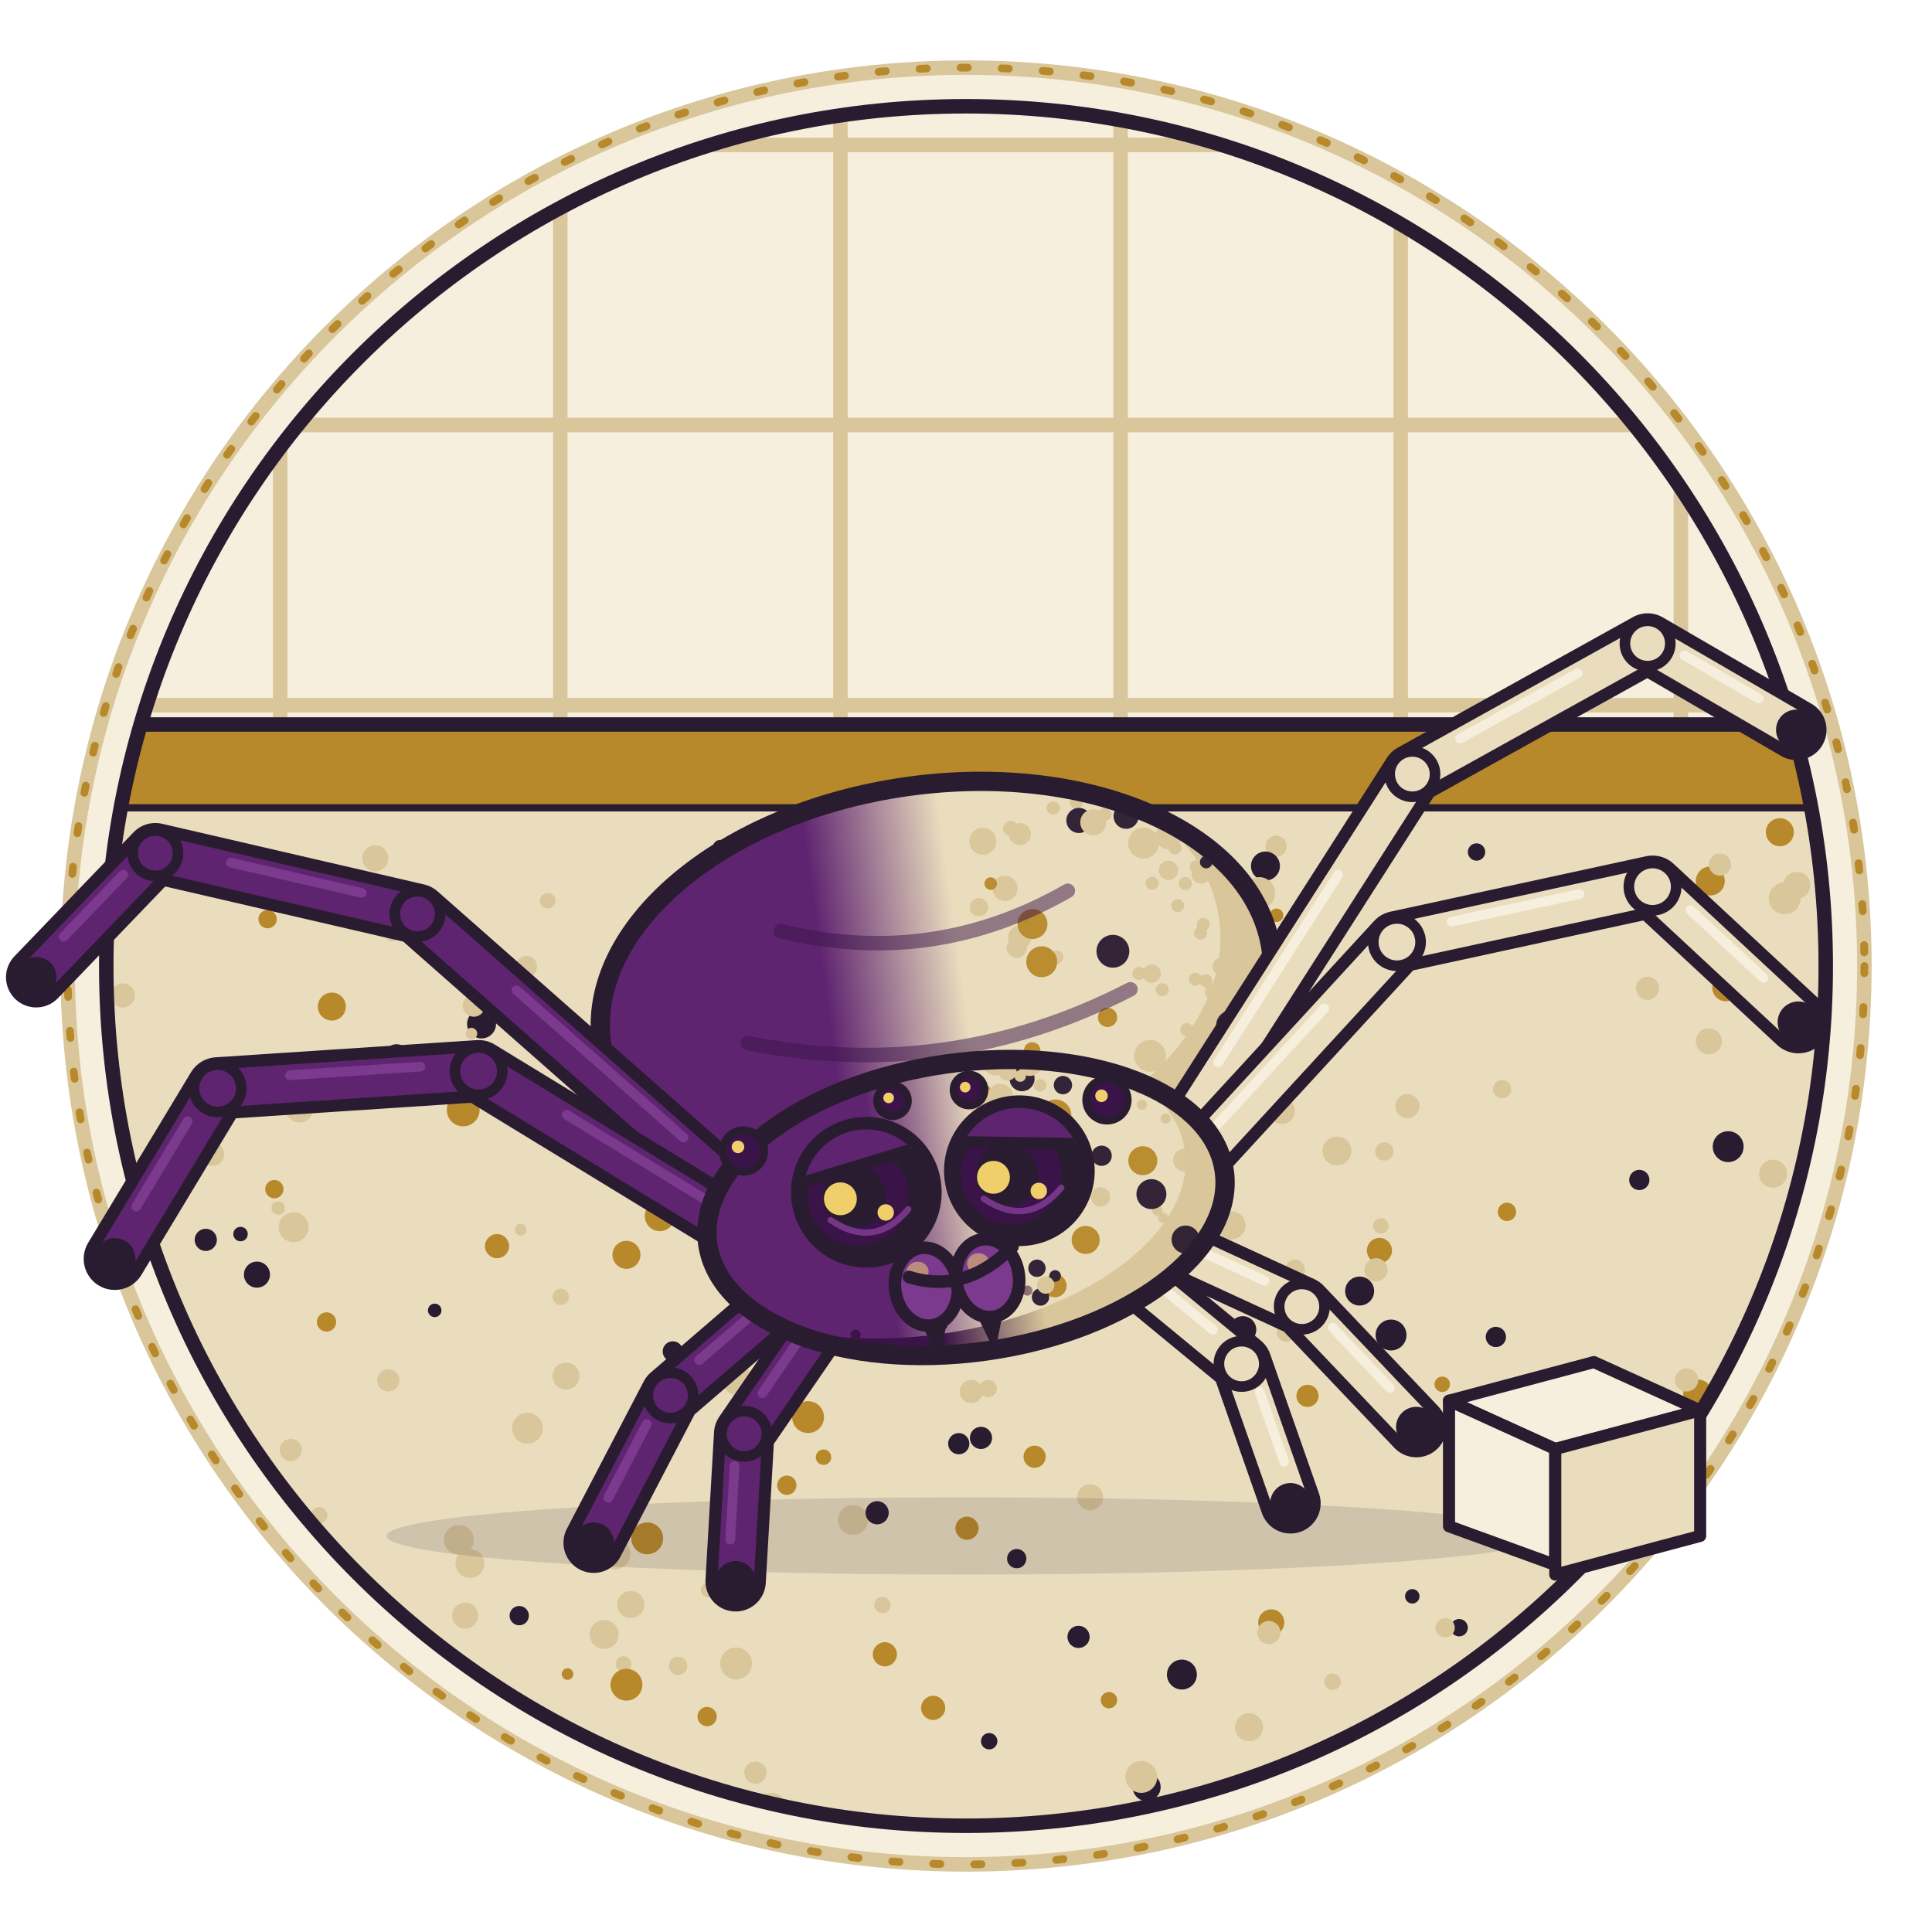
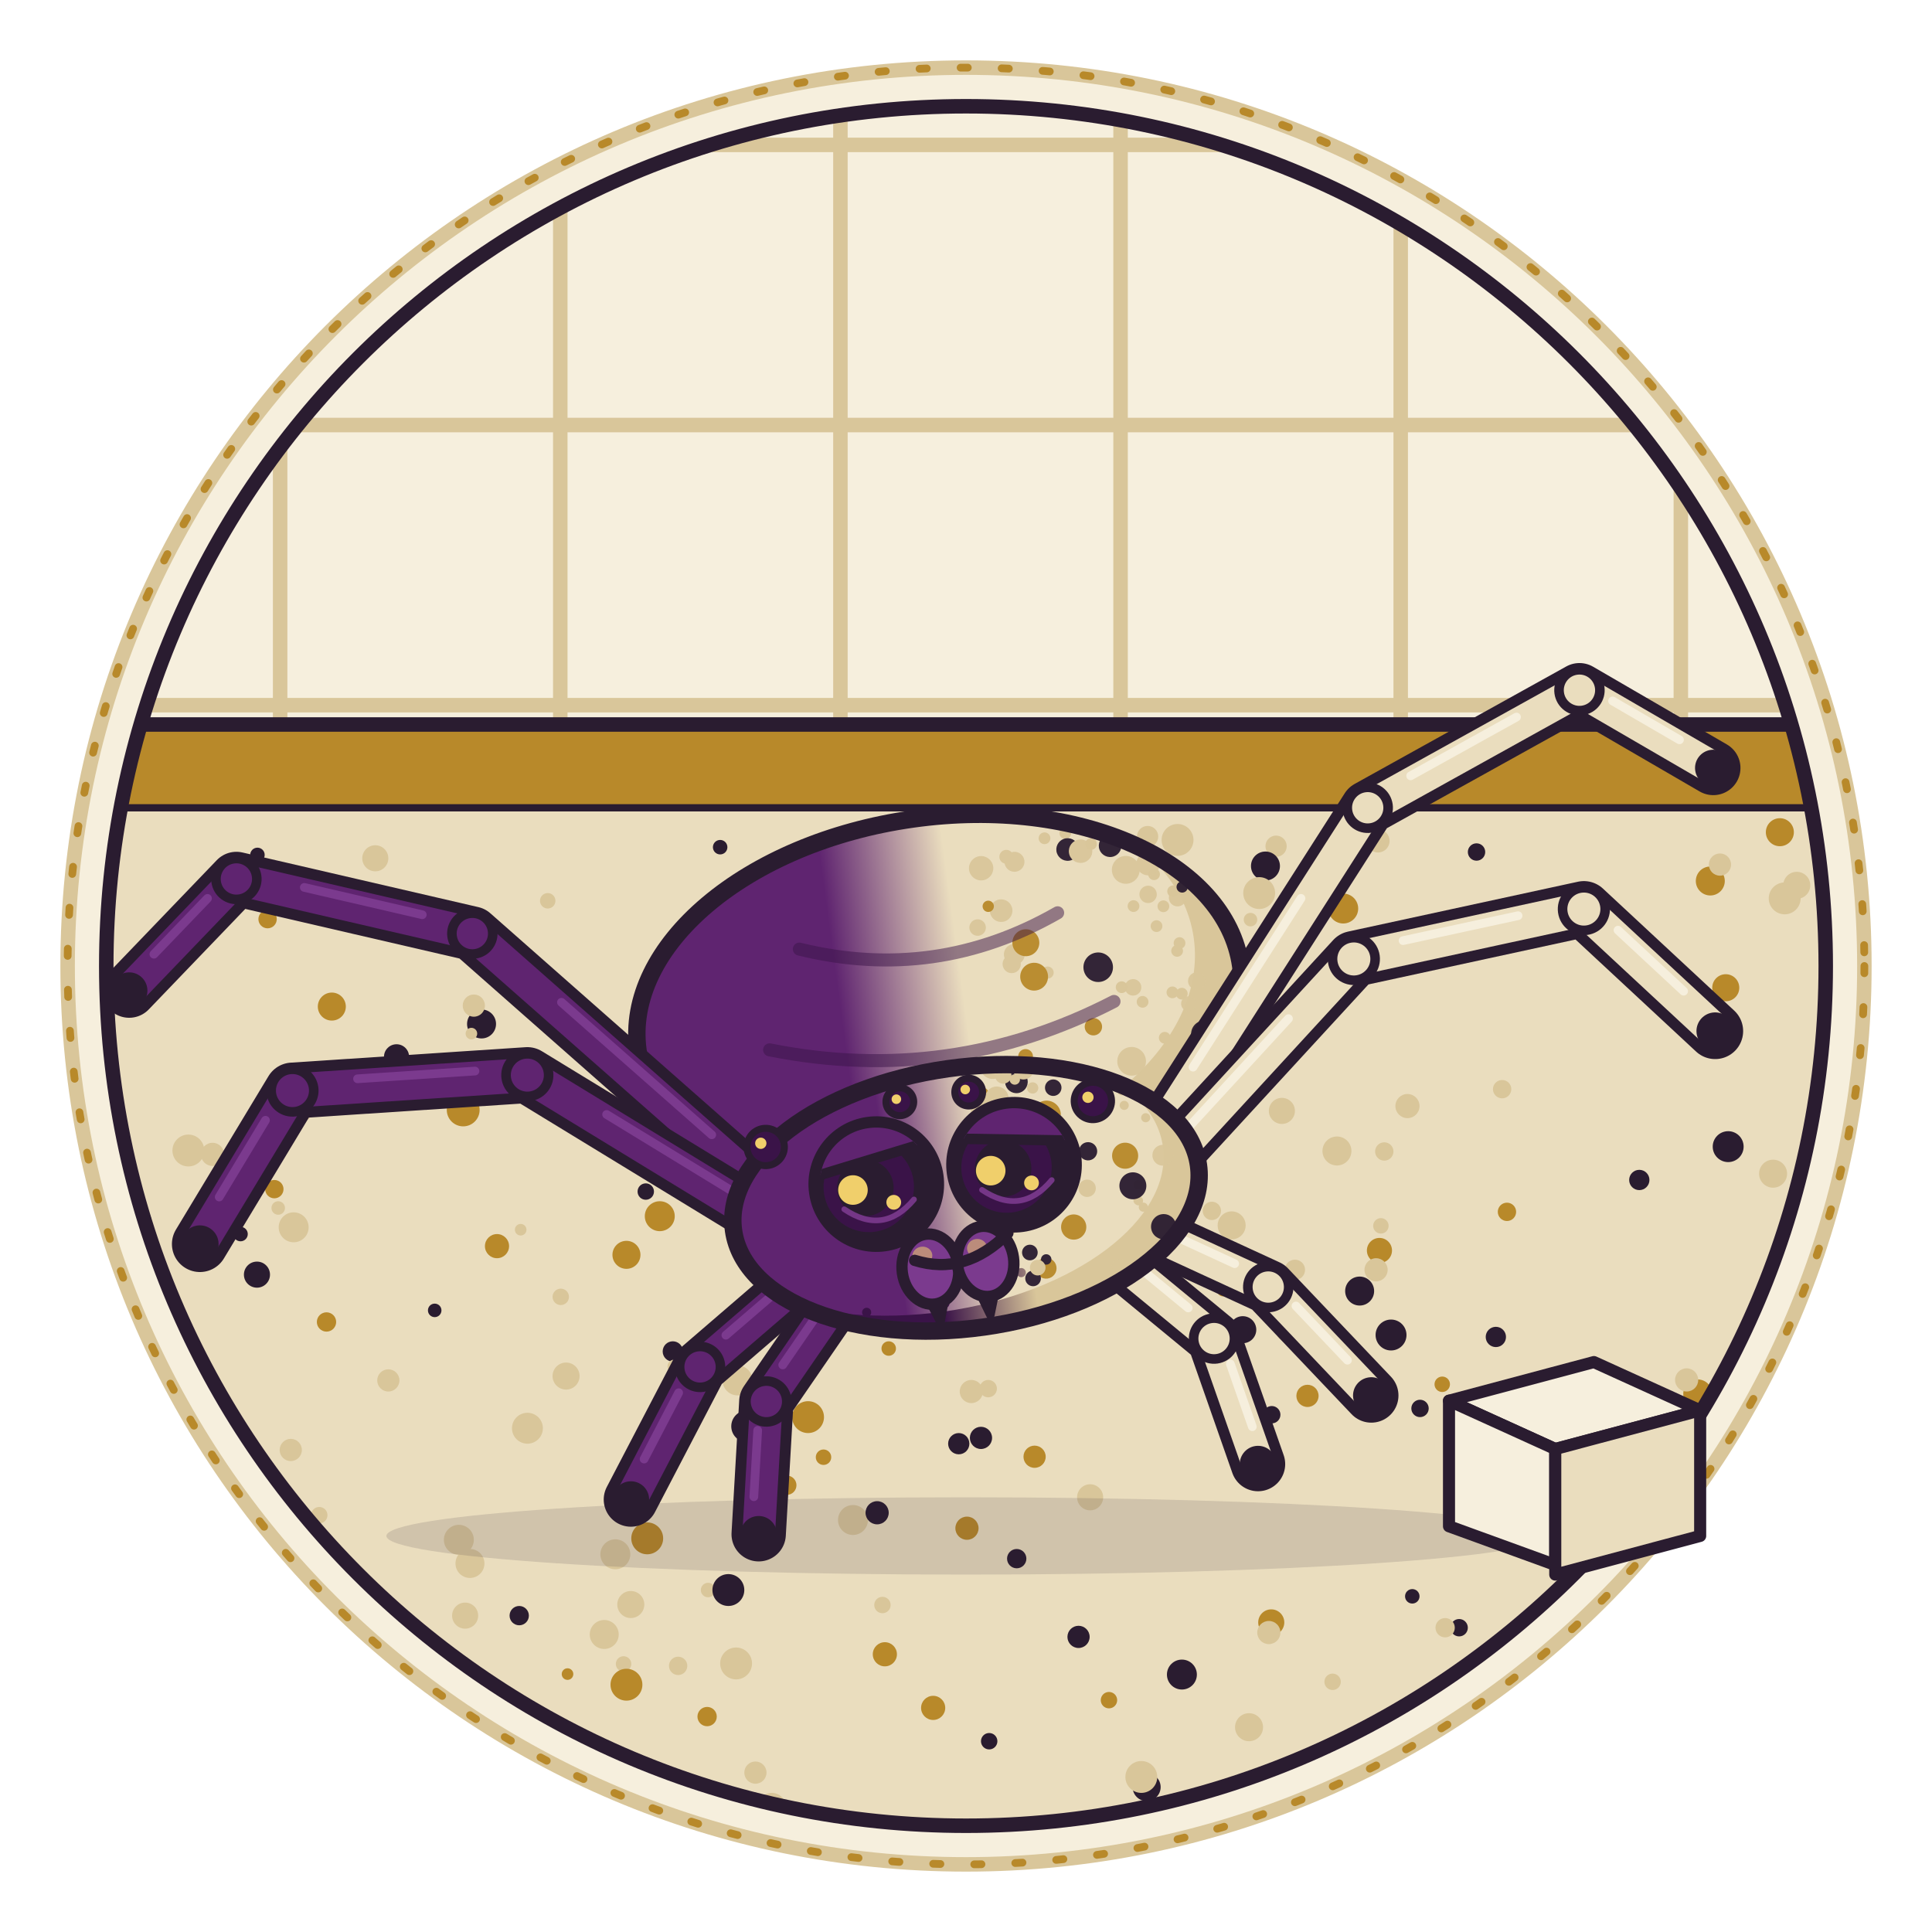
<svg xmlns="http://www.w3.org/2000/svg" viewBox="0 0 400 400" role="img" aria-labelledby="species-crab-title">
  <defs>
    <linearGradient id="sp-crab-blend1" x1="0" y1="0" x2="1" y2="0">
      <stop offset="0.42" stop-color="#5f2470" />
      <stop offset="0.62" stop-color="#eaddbe" />
    </linearGradient>
    <linearGradient id="sp-crab-blendD2" x1="0" y1="0" x2="1" y2="0">
      <stop offset="0.42" stop-color="#3a1348" />
      <stop offset="0.62" stop-color="#d9c69a" />
    </linearGradient>
  </defs>
  <clipPath id="sp-crab-cam0">
    <circle cx="200" cy="200" r="178" fill="#000" />
  </clipPath>
  <circle cx="200" cy="200" r="186" fill="#f6efdd" stroke="#d9c69a" stroke-width="3" />
  <circle cx="200" cy="200" r="178" fill="#eaddbe" stroke="#d9c69a" stroke-width="2.5" />
  <g clip-path="url(#sp-crab-cam0)">
    <path d="M0 0 H400 V150 H0 Z" fill="#f6efdd" />
    <path d="M0 0 L0 150" stroke="#d9c69a" stroke-width="3" stroke-linecap="round" />
    <path d="M58 0 L58 150" stroke="#d9c69a" stroke-width="3" stroke-linecap="round" />
    <path d="M116 0 L116 150" stroke="#d9c69a" stroke-width="3" stroke-linecap="round" />
    <path d="M174 0 L174 150" stroke="#d9c69a" stroke-width="3" stroke-linecap="round" />
    <path d="M232 0 L232 150" stroke="#d9c69a" stroke-width="3" stroke-linecap="round" />
    <path d="M290 0 L290 150" stroke="#d9c69a" stroke-width="3" stroke-linecap="round" />
    <path d="M348 0 L348 150" stroke="#d9c69a" stroke-width="3" stroke-linecap="round" />
    <path d="M0 30 L400 30" stroke="#d9c69a" stroke-width="3" stroke-linecap="round" />
    <path d="M0 88 L400 88" stroke="#d9c69a" stroke-width="3" stroke-linecap="round" />
    <path d="M0 146 L400 146" stroke="#d9c69a" stroke-width="3" stroke-linecap="round" />
    <path d="M0 150 H400 V168 H0 Z" fill="#b8892a" stroke="#2a1c30" stroke-width="3" stroke-linecap="round" stroke-linejoin="round" />
    <path d="M0 168 H400 V400 H0 Z" fill="#eaddbe" />
    <circle cx="275.9" cy="348.2" r="1.7" fill="#d9c69a" />
    <circle cx="249.3" cy="191.4" r="2.5" fill="#b8892a" />
    <circle cx="288" cy="276.4" r="3.2" fill="#2a1c30" />
    <circle cx="91.8" cy="349.8" r="2.8" fill="#d9c69a" />
    <circle cx="264.2" cy="175.2" r="2.2" fill="#d9c69a" />
    <circle cx="120.2" cy="376.4" r="1.8" fill="#b8892a" />
    <circle cx="302.1" cy="337" r="1.8" fill="#2a1c30" />
    <circle cx="7.6" cy="352.9" r="1.7" fill="#d9c69a" />
    <circle cx="109" cy="200.1" r="2.2" fill="#d9c69a" />
    <circle cx="396.7" cy="228" r="1.4" fill="#b8892a" />
    <circle cx="339.4" cy="244.3" r="2.1" fill="#2a1c30" />
    <circle cx="394.3" cy="234" r="2" fill="#d9c69a" />
    <circle cx="86.9" cy="370.2" r="2.8" fill="#d9c69a" />
    <circle cx="351.5" cy="288.6" r="3" fill="#b8892a" />
    <circle cx="259.7" cy="203.8" r="2.6" fill="#2a1c30" />
    <circle cx="231" cy="243.9" r="2.9" fill="#d9c69a" />
    <circle cx="243.8" cy="173.9" r="3.3" fill="#d9c69a" />
    <circle cx="136.6" cy="251.8" r="3.1" fill="#b8892a" />
    <circle cx="99.7" cy="212" r="3" fill="#2a1c30" />
    <circle cx="111.6" cy="399.6" r="1.2" fill="#d9c69a" />
    <circle cx="140.4" cy="344.9" r="1.9" fill="#d9c69a" />
    <circle cx="264.3" cy="189.5" r="1.4" fill="#b8892a" />
    <circle cx="294" cy="291.6" r="1.8" fill="#2a1c30" />
    <circle cx="372" cy="183.3" r="2.8" fill="#d9c69a" />
    <circle cx="381.5" cy="237" r="2.4" fill="#d9c69a" />
    <circle cx="342.6" cy="365.1" r="2.5" fill="#b8892a" />
    <circle cx="382.6" cy="332.2" r="2.4" fill="#2a1c30" />
    <circle cx="44" cy="239" r="2.4" fill="#d9c69a" />
    <circle cx="62" cy="229.5" r="2.9" fill="#d9c69a" />
    <circle cx="55.4" cy="190.3" r="1.9" fill="#b8892a" />
    <circle cx="322.2" cy="318.6" r="2.1" fill="#2a1c30" />
    <circle cx="39" cy="238.2" r="3.3" fill="#d9c69a" />
    <circle cx="130.6" cy="332.2" r="2.8" fill="#d9c69a" />
    <circle cx="40.9" cy="350.6" r="3.2" fill="#b8892a" />
    <circle cx="242.3" cy="197.4" r="2" fill="#2a1c30" />
    <circle cx="161.2" cy="183.8" r="2.1" fill="#d9c69a" />
    <circle cx="367.1" cy="243" r="2.9" fill="#d9c69a" />
    <circle cx="20.8" cy="358.1" r="1.4" fill="#b8892a" />
    <circle cx="204.8" cy="360.5" r="1.7" fill="#2a1c30" />
    <circle cx="238.6" cy="195" r="2" fill="#d9c69a" />
    <circle cx="265.4" cy="230" r="2.7" fill="#d9c69a" />
    <circle cx="95.9" cy="229.8" r="3.4" fill="#b8892a" />
    <circle cx="257.3" cy="275.3" r="2.8" fill="#2a1c30" />
    <circle cx="15.5" cy="313" r="2.6" fill="#d9c69a" />
    <circle cx="7.7" cy="205" r="1.9" fill="#d9c69a" />
    <circle cx="134" cy="318.5" r="3.3" fill="#b8892a" />
    <circle cx="237.4" cy="370" r="2.9" fill="#2a1c30" />
    <circle cx="113.4" cy="186.5" r="1.6" fill="#d9c69a" />
    <circle cx="16.6" cy="223.8" r="3.2" fill="#d9c69a" />
    <circle cx="180.8" cy="181.6" r="2.9" fill="#b8892a" />
    <circle cx="234.5" cy="237.2" r="3.2" fill="#2a1c30" />
    <circle cx="309.8" cy="393.2" r="1.6" fill="#d9c69a" />
    <circle cx="109" cy="355.5" r="1.8" fill="#d9c69a" />
    <circle cx="117.5" cy="346.6" r="1.2" fill="#b8892a" />
    <circle cx="263.3" cy="292.9" r="1.8" fill="#2a1c30" />
    <circle cx="97.3" cy="323.7" r="3" fill="#d9c69a" />
    <circle cx="225.7" cy="310" r="2.7" fill="#d9c69a" />
    <circle cx="170.5" cy="301.7" r="1.6" fill="#b8892a" />
    <circle cx="42.6" cy="256.7" r="2.3" fill="#2a1c30" />
    <circle cx="25.2" cy="310.9" r="2.2" fill="#d9c69a" />
    <circle cx="186.1" cy="259.6" r="2.3" fill="#d9c69a" />
    <circle cx="142.9" cy="229.5" r="2.2" fill="#b8892a" />
    <circle cx="210.5" cy="322.7" r="2" fill="#2a1c30" />
    <circle cx="98.1" cy="352.1" r="1.3" fill="#d9c69a" />
    <circle cx="146.6" cy="329.2" r="1.5" fill="#d9c69a" />
    <circle cx="54.6" cy="398.2" r="1.4" fill="#b8892a" />
    <circle cx="206.8" cy="261.3" r="1.5" fill="#2a1c30" />
    <circle cx="83.5" cy="396.2" r="2.1" fill="#d9c69a" />
    <circle cx="12.3" cy="311.8" r="2.7" fill="#d9c69a" />
    <circle cx="307.3" cy="290.2" r="1.7" fill="#b8892a" />
    <circle cx="75.3" cy="369.4" r="3.3" fill="#2a1c30" />
    <circle cx="203.2" cy="196.2" r="2.7" fill="#d9c69a" />
    <circle cx="197.8" cy="242.6" r="1.4" fill="#d9c69a" />
    <circle cx="194.7" cy="396.8" r="2.3" fill="#b8892a" />
    <circle cx="72.7" cy="224.8" r="3.3" fill="#2a1c30" />
    <circle cx="81.3" cy="351.8" r="2.8" fill="#d9c69a" />
    <circle cx="237.6" cy="173.2" r="2.2" fill="#d9c69a" />
    <circle cx="368.5" cy="172.3" r="2.9" fill="#b8892a" />
    <circle cx="198.5" cy="298.9" r="2.2" fill="#2a1c30" />
    <circle cx="127.4" cy="321.8" r="3.1" fill="#d9c69a" />
    <circle cx="107.8" cy="254.6" r="1.2" fill="#d9c69a" />
    <circle cx="112.3" cy="357.8" r="2.3" fill="#b8892a" />
    <circle cx="341.2" cy="395" r="2.3" fill="#2a1c30" />
    <circle cx="258.9" cy="190.4" r="1.4" fill="#d9c69a" />
    <circle cx="201.1" cy="288.1" r="2.4" fill="#d9c69a" />
    <circle cx="253.2" cy="267.2" r="1.2" fill="#b8892a" />
    <circle cx="224.3" cy="396.5" r="1.4" fill="#2a1c30" />
    <circle cx="60.8" cy="254.1" r="3.1" fill="#d9c69a" />
    <circle cx="373.6" cy="372.4" r="2.2" fill="#d9c69a" />
    <circle cx="8.5" cy="345.6" r="1.9" fill="#b8892a" />
    <circle cx="349.2" cy="330.4" r="1.3" fill="#2a1c30" />
    <circle cx="236.3" cy="367.9" r="3.3" fill="#d9c69a" />
    <circle cx="178.8" cy="187.2" r="2.7" fill="#d9c69a" />
    <circle cx="229.6" cy="352" r="1.7" fill="#b8892a" />
    <circle cx="238.8" cy="256.7" r="2.5" fill="#2a1c30" />
    <circle cx="221.1" cy="258.8" r="1.5" fill="#d9c69a" />
    <circle cx="156.5" cy="260.8" r="1.6" fill="#d9c69a" />
    <circle cx="129.7" cy="259.8" r="2.9" fill="#b8892a" />
    <circle cx="185.5" cy="222.6" r="1.7" fill="#2a1c30" />
    <circle cx="276.8" cy="238.3" r="3" fill="#d9c69a" />
    <circle cx="182.5" cy="199.2" r="2.5" fill="#d9c69a" />
    <circle cx="357.3" cy="204.5" r="2.8" fill="#b8892a" />
    <circle cx="223.3" cy="338.9" r="2.3" fill="#2a1c30" />
    <circle cx="156.4" cy="367" r="2.3" fill="#d9c69a" />
    <circle cx="81.1" cy="193.7" r="1.2" fill="#d9c69a" />
    <circle cx="115.8" cy="358.5" r="2.1" fill="#b8892a" />
    <circle cx="262" cy="179.3" r="3" fill="#2a1c30" />
    <circle cx="53.9" cy="306.9" r="2.4" fill="#d9c69a" />
    <circle cx="160.7" cy="226.4" r="1.9" fill="#d9c69a" />
    <circle cx="285.6" cy="258.9" r="2.6" fill="#b8892a" />
    <circle cx="133.7" cy="246.7" r="1.7" fill="#2a1c30" />
    <circle cx="159.8" cy="374.1" r="2.9" fill="#d9c69a" />
    <circle cx="176.6" cy="314.7" r="3.1" fill="#d9c69a" />
    <circle cx="102.9" cy="258" r="2.5" fill="#b8892a" />
    <circle cx="6.8" cy="302.2" r="1.2" fill="#2a1c30" />
    <circle cx="19.5" cy="365.8" r="3.3" fill="#d9c69a" />
    <circle cx="152.7" cy="285.8" r="3.1" fill="#d9c69a" />
    <circle cx="94.1" cy="221" r="2.6" fill="#b8892a" />
    <circle cx="107.5" cy="334.5" r="2" fill="#2a1c30" />
    <circle cx="23.6" cy="392.5" r="2.6" fill="#d9c69a" />
    <circle cx="315.2" cy="350" r="2.3" fill="#d9c69a" />
    <circle cx="204.4" cy="255.5" r="1.9" fill="#b8892a" />
    <circle cx="309.1" cy="380" r="3.3" fill="#2a1c30" />
    <circle cx="63.8" cy="347.4" r="1.3" fill="#d9c69a" />
    <circle cx="43.4" cy="361.5" r="3.3" fill="#d9c69a" />
    <circle cx="270.7" cy="289" r="2.3" fill="#b8892a" />
    <circle cx="154.7" cy="295.3" r="3.3" fill="#2a1c30" />
    <circle cx="25.4" cy="206.1" r="2.5" fill="#d9c69a" />
    <circle cx="353.8" cy="215.6" r="2.7" fill="#d9c69a" />
    <circle cx="354.1" cy="182.4" r="3" fill="#b8892a" />
    <circle cx="308.9" cy="363.9" r="2.2" fill="#2a1c30" />
    <circle cx="109.5" cy="205.6" r="2.2" fill="#d9c69a" />
    <circle cx="117.2" cy="284.9" r="2.8" fill="#d9c69a" />
    <circle cx="83.7" cy="360.7" r="1.6" fill="#b8892a" />
    <circle cx="338.2" cy="361" r="2.2" fill="#2a1c30" />
    <circle cx="97.6" cy="214" r="1.2" fill="#d9c69a" />
    <circle cx="327.8" cy="378.8" r="1.3" fill="#d9c69a" />
    <circle cx="378.1" cy="252" r="2.1" fill="#b8892a" />
    <circle cx="139.3" cy="279.8" r="2.1" fill="#2a1c30" />
    <circle cx="13.4" cy="175.1" r="1.3" fill="#d9c69a" />
    <circle cx="116.1" cy="268.5" r="1.7" fill="#d9c69a" />
    <circle cx="167.3" cy="293.4" r="3.3" fill="#b8892a" />
    <circle cx="151.5" cy="375.3" r="3.1" fill="#2a1c30" />
    <circle cx="349.2" cy="285.7" r="2.4" fill="#d9c69a" />
    <circle cx="239.3" cy="396.5" r="1.7" fill="#d9c69a" />
    <circle cx="393.6" cy="208.9" r="1.8" fill="#b8892a" />
    <circle cx="82.1" cy="218.8" r="2.6" fill="#2a1c30" />
    <circle cx="15.4" cy="302.9" r="2.3" fill="#d9c69a" />
    <circle cx="291.4" cy="229" r="2.5" fill="#d9c69a" />
    <circle cx="167.3" cy="258.3" r="2.8" fill="#b8892a" />
    <circle cx="284.1" cy="290" r="2.9" fill="#2a1c30" />
    <circle cx="285.3" cy="174.1" r="2.4" fill="#d9c69a" />
    <circle cx="109.2" cy="295.7" r="3.2" fill="#d9c69a" />
    <circle cx="383.5" cy="228.3" r="2.7" fill="#b8892a" />
    <circle cx="309.7" cy="276.8" r="2.1" fill="#2a1c30" />
    <circle cx="284.9" cy="262.9" r="2.4" fill="#d9c69a" />
    <circle cx="266.3" cy="275.8" r="2" fill="#d9c69a" />
    <circle cx="162.9" cy="307.5" r="2" fill="#b8892a" />
    <circle cx="307.2" cy="301.1" r="1.4" fill="#2a1c30" />
    <circle cx="341.1" cy="204.6" r="2.4" fill="#d9c69a" />
    <circle cx="317.1" cy="395.7" r="1.9" fill="#d9c69a" />
    <circle cx="18.3" cy="285.4" r="2.3" fill="#b8892a" />
    <circle cx="236.7" cy="230.3" r="1.9" fill="#2a1c30" />
    <circle cx="315" cy="358.4" r="2.2" fill="#d9c69a" />
    <circle cx="258.6" cy="357.6" r="2.9" fill="#d9c69a" />
    <circle cx="183.2" cy="342.5" r="2.5" fill="#b8892a" />
    <circle cx="396.6" cy="331.6" r="3.3" fill="#2a1c30" />
    <circle cx="385.4" cy="264.3" r="3.2" fill="#d9c69a" />
    <circle cx="260.7" cy="184.9" r="3.3" fill="#d9c69a" />
    <circle cx="154.1" cy="273.7" r="3.3" fill="#b8892a" />
    <circle cx="228.8" cy="199.9" r="1.4" fill="#2a1c30" />
    <circle cx="25.9" cy="376.7" r="2.8" fill="#d9c69a" />
    <circle cx="75.2" cy="188.6" r="2.1" fill="#d9c69a" />
    <circle cx="200.2" cy="316.4" r="2.4" fill="#b8892a" />
    <circle cx="29" cy="252.6" r="2.3" fill="#2a1c30" />
    <circle cx="75.3" cy="336.8" r="2.7" fill="#d9c69a" />
    <circle cx="190.2" cy="272.9" r="1.3" fill="#d9c69a" />
    <circle cx="146.4" cy="355.4" r="2" fill="#b8892a" />
    <circle cx="49.8" cy="255.5" r="1.5" fill="#2a1c30" />
    <circle cx="287.8" cy="193.2" r="2.1" fill="#d9c69a" />
    <circle cx="80.4" cy="285.8" r="2.3" fill="#d9c69a" />
    <circle cx="312" cy="250.9" r="1.9" fill="#b8892a" />
    <circle cx="281.5" cy="267.3" r="3" fill="#2a1c30" />
    <circle cx="207.9" cy="188.2" r="3.1" fill="#d9c69a" />
    <circle cx="60.2" cy="300.2" r="2.3" fill="#d9c69a" />
    <circle cx="59.6" cy="355.4" r="1.9" fill="#b8892a" />
    <circle cx="90" cy="271.3" r="1.4" fill="#2a1c30" />
    <circle cx="369.5" cy="186" r="3.3" fill="#d9c69a" />
    <circle cx="152.4" cy="344.4" r="3.3" fill="#d9c69a" />
    <circle cx="184" cy="279.2" r="1.5" fill="#b8892a" />
    <circle cx="181.6" cy="313.2" r="2.4" fill="#2a1c30" />
    <circle cx="77.7" cy="177.7" r="2.7" fill="#d9c69a" />
    <circle cx="61.9" cy="396" r="2" fill="#d9c69a" />
    <circle cx="10.6" cy="305.1" r="1.9" fill="#b8892a" />
    <circle cx="397.6" cy="230.3" r="1.3" fill="#2a1c30" />
    <circle cx="356.1" cy="179" r="2.3" fill="#d9c69a" />
    <circle cx="280.2" cy="375.8" r="3.1" fill="#d9c69a" />
    <circle cx="68.7" cy="208.4" r="2.9" fill="#b8892a" />
    <circle cx="150.8" cy="329.2" r="3.3" fill="#2a1c30" />
    <circle cx="268.1" cy="262.9" r="2.1" fill="#d9c69a" />
    <circle cx="204.6" cy="287.5" r="1.8" fill="#d9c69a" />
    <circle cx="56.8" cy="246.2" r="1.9" fill="#b8892a" />
    <circle cx="30.3" cy="309.9" r="2.7" fill="#2a1c30" />
    <circle cx="255" cy="253.7" r="2.9" fill="#d9c69a" />
    <circle cx="129.1" cy="344.5" r="1.6" fill="#d9c69a" />
    <circle cx="129.7" cy="348.8" r="3.3" fill="#b8892a" />
    <circle cx="338.9" cy="335.5" r="1.5" fill="#2a1c30" />
    <circle cx="96.3" cy="334.5" r="2.7" fill="#d9c69a" />
    <circle cx="0.9" cy="378.4" r="2.3" fill="#d9c69a" />
    <circle cx="193.2" cy="353.6" r="2.5" fill="#b8892a" />
    <circle cx="53.3" cy="177" r="1.5" fill="#2a1c30" />
    <circle cx="220.2" cy="176.4" r="2.9" fill="#d9c69a" />
    <circle cx="0.2" cy="306.9" r="1.3" fill="#d9c69a" />
    <circle cx="298.6" cy="286.6" r="1.6" fill="#b8892a" />
    <circle cx="384.2" cy="285.4" r="1.8" fill="#2a1c30" />
    <circle cx="57.6" cy="250.1" r="1.4" fill="#d9c69a" />
    <circle cx="55.5" cy="185.1" r="2.5" fill="#d9c69a" />
    <circle cx="374.1" cy="390" r="1.8" fill="#b8892a" />
    <circle cx="53.2" cy="263.9" r="2.7" fill="#2a1c30" />
    <circle cx="379.1" cy="180.8" r="2.6" fill="#d9c69a" />
    <circle cx="299.2" cy="337" r="2" fill="#d9c69a" />
    <circle cx="33.3" cy="398.6" r="2.3" fill="#b8892a" />
    <circle cx="36.8" cy="335.4" r="2.2" fill="#2a1c30" />
    <circle cx="98.1" cy="208.2" r="2.3" fill="#d9c69a" />
    <circle cx="286.6" cy="238.4" r="1.9" fill="#d9c69a" />
    <circle cx="176.9" cy="247.2" r="3" fill="#b8892a" />
    <circle cx="149.1" cy="175.4" r="1.5" fill="#2a1c30" />
    <circle cx="322.6" cy="378.9" r="3.2" fill="#d9c69a" />
    <circle cx="126.7" cy="382.6" r="3.3" fill="#d9c69a" />
    <circle cx="67.6" cy="273.7" r="2" fill="#b8892a" />
    <circle cx="305.7" cy="176.4" r="1.8" fill="#2a1c30" />
    <circle cx="285.9" cy="253.8" r="1.6" fill="#d9c69a" />
    <circle cx="13" cy="343.2" r="1.7" fill="#d9c69a" />
    <circle cx="157.1" cy="395.7" r="3.2" fill="#b8892a" />
    <circle cx="66.3" cy="334.7" r="2.9" fill="#2a1c30" />
    <circle cx="95" cy="318.8" r="3.1" fill="#d9c69a" />
    <circle cx="182.7" cy="332.3" r="1.7" fill="#d9c69a" />
    <circle cx="263.2" cy="335.9" r="2.7" fill="#b8892a" />
    <circle cx="292.4" cy="330.5" r="1.5" fill="#2a1c30" />
    <circle cx="141.9" cy="232.2" r="3.4" fill="#d9c69a" />
    <circle cx="22.3" cy="387.3" r="3.2" fill="#d9c69a" />
    <circle cx="219.3" cy="261.3" r="3.2" fill="#b8892a" />
    <circle cx="357.8" cy="237.4" r="3.2" fill="#2a1c30" />
    <circle cx="139.6" cy="282.9" r="1.4" fill="#d9c69a" />
    <circle cx="245.5" cy="206.3" r="3.3" fill="#d9c69a" />
    <circle cx="55" cy="391.2" r="1.7" fill="#b8892a" />
    <circle cx="203.1" cy="297.7" r="2.3" fill="#2a1c30" />
    <circle cx="262.7" cy="338" r="2.4" fill="#d9c69a" />
    <circle cx="250.9" cy="250.7" r="1.9" fill="#d9c69a" />
    <circle cx="278.1" cy="188.1" r="3.1" fill="#b8892a" />
    <circle cx="244.7" cy="346.7" r="3.1" fill="#2a1c30" />
    <circle cx="311" cy="225.5" r="1.9" fill="#d9c69a" />
    <circle cx="125.1" cy="338.4" r="3" fill="#d9c69a" />
    <circle cx="2.9" cy="192.3" r="2.3" fill="#b8892a" />
    <circle cx="109" cy="203.5" r="1.4" fill="#2a1c30" />
    <circle cx="197" cy="194.4" r="1.8" fill="#d9c69a" />
    <circle cx="66.1" cy="313.7" r="1.7" fill="#d9c69a" />
    <circle cx="214.2" cy="301.6" r="2.3" fill="#b8892a" />
    <circle cx="17.6" cy="303.5" r="3" fill="#2a1c30" />
    <circle cx="34.3" cy="316.6" r="1.8" fill="#d9c69a" />
  </g>
  <circle cx="200" cy="200" r="178" fill="none" stroke="#2a1c30" stroke-width="3" />
  <circle cx="200" cy="200" r="186" fill="none" stroke="#b8892a" stroke-width="1.6" stroke-dasharray="1.5 7" stroke-linecap="round" />
  <ellipse cx="200" cy="318" rx="120" ry="8" fill="#2a1c30" opacity="0.14" />
-   <g transform="translate(200 250) rotate(-8) scale(1 1)">
+   <g transform="translate(200 248) rotate(-8) scale(0.9 0.9)">
    <g transform="rotate(0 0 -44)">
      <clipPath id="sp-crab-c3">
        <ellipse cx="0" cy="-44" rx="70" ry="44" fill="#000" />
      </clipPath>
      <ellipse cx="0" cy="-44" rx="70" ry="44" fill="url(#sp-crab-blendD2)" />
      <g clip-path="url(#sp-crab-c3)">
        <ellipse cx="-11.2" cy="-51.9" rx="71.4" ry="44.9" fill="url(#sp-crab-blend1)" />
        <path d="M33.4 -18.9h0M50.4 -30.1h0M34.3 -79.9h0M7 -11.3h0M-36.3 -12.8h0M42.2 -43h0M56 -49.5h0M56.8 -51.2h0M52.1 -55.8h0M27.3 -17.4h0M-38.2 -13.3h0M-39.4 -12.4h0M-25.9 -15.8h0M23.9 -21.4h0M57 -63.2h0M29.2 -19.3h0M53.2 -67.7h0M54.3 -60.1h0M55.7 -39.6h0M-37.5 -13.2h0M47.5 -61.1h0M39.8 -76.6h0M5.7 -14.6h0M53.6 -40.2h0M46.5 -39h0M29.4 -79.4h0M17.6 -17.6h0M-8.2 -8.3h0" stroke="url(#sp-crab-blendD2)" stroke-width="2.7" stroke-linecap="round" />
        <g opacity="0.95">
          <circle cx="17.9" cy="-51.8" r="2.1" fill="#d9c69a" />
          <circle cx="25.7" cy="1.5" r="2.4" fill="#b8892a" />
          <circle cx="37.5" cy="-48.3" r="3.4" fill="#2a1c30" />
          <circle cx="25.8" cy="-48.7" r="1.4" fill="#d9c69a" />
          <circle cx="64.1" cy="-69" r="1.7" fill="#d9c69a" />
          <circle cx="18.1" cy="-30.3" r="1.7" fill="#b8892a" />
          <circle cx="53.2" cy="1.6" r="3.4" fill="#2a1c30" />
          <circle cx="11.3" cy="-61.2" r="1.9" fill="#d9c69a" />
          <circle cx="17.2" cy="-64.3" r="2.6" fill="#d9c69a" />
          <circle cx="14.4" cy="-65.7" r="1.3" fill="#b8892a" />
          <circle cx="53" cy="-81.8" r="2.4" fill="#2a1c30" />
          <circle cx="18.8" cy="-53.9" r="2.4" fill="#d9c69a" />
          <circle cx="57.8" cy="-61.6" r="2" fill="#d9c69a" />
          <circle cx="62.2" cy="-66.8" r="2.3" fill="#b8892a" />
          <circle cx="34.3" cy="-76.1" r="2.6" fill="#2a1c30" />
          <circle cx="21.8" cy="-75" r="2.3" fill="#d9c69a" />
          <circle cx="52.2" cy="-70.3" r="2.7" fill="#d9c69a" />
          <circle cx="68.8" cy="-32.7" r="2.4" fill="#b8892a" />
          <circle cx="19" cy="-18.3" r="2.5" fill="#2a1c30" />
          <circle cx="44.8" cy="-42.6" r="1.9" fill="#d9c69a" />
          <circle cx="20.1" cy="-76.4" r="1.6" fill="#d9c69a" />
          <circle cx="38.5" cy="-14.5" r="2.9" fill="#b8892a" />
          <circle cx="33.3" cy="-1.4" r="2.9" fill="#2a1c30" />
          <circle cx="14" cy="-74.6" r="2.8" fill="#d9c69a" />
          <circle cx="13.2" cy="-12.4" r="2.7" fill="#d9c69a" />
          <circle cx="22.6" cy="-48.2" r="3.2" fill="#b8892a" />
          <circle cx="47" cy="-83.2" r="1.5" fill="#2a1c30" />
          <circle cx="37.2" cy="-75.3" r="2.7" fill="#d9c69a" />
          <circle cx="56.9" cy="-37.1" r="1.7" fill="#d9c69a" />
          <circle cx="60.2" cy="-26.2" r="2.1" fill="#b8892a" />
          <circle cx="59.6" cy="-29.7" r="3.1" fill="#2a1c30" />
          <circle cx="46.9" cy="-69.6" r="3.2" fill="#d9c69a" />
          <circle cx="51.2" cy="-63.3" r="2" fill="#d9c69a" />
          <circle cx="34.5" cy="-34.9" r="2" fill="#b8892a" />
          <circle cx="44.1" cy="-75.6" r="2.6" fill="#2a1c30" />
          <circle cx="42.1" cy="-25.8" r="3.3" fill="#d9c69a" />
          <circle cx="59.5" cy="-42" r="2" fill="#d9c69a" />
          <circle cx="21.8" cy="-56.2" r="3.1" fill="#b8892a" />
          <circle cx="59.2" cy="-63.9" r="1.3" fill="#2a1c30" />
          <circle cx="13" cy="-19.6" r="3.1" fill="#d9c69a" />
        </g>
        <path d="M-30 -62 Q0 -50 30 -62 M-40 -40 Q0 -26 40 -40" fill="none" stroke="#3a1348" stroke-width="3" stroke-linecap="round" stroke-linejoin="round" opacity="0.5" />
        <ellipse cx="-25.2" cy="-64.2" rx="21" ry="7" fill="none" transform="rotate(-24 -25.2 -64.2)" opacity="0.9" />
      </g>
      <ellipse cx="0" cy="-44" rx="70" ry="44" fill="none" stroke="#2a1c30" stroke-width="4" />
    </g>
    <g>
      <path d="M30 16 L52 40 L58 70" fill="none" stroke="#2a1c30" stroke-width="12.5" stroke-linecap="round" stroke-linejoin="round" />
      <path d="M30 16 L52 40 L58 70" fill="none" stroke="#eaddbe" stroke-width="7.5" stroke-linecap="round" stroke-linejoin="round" />
      <path d="M36.1 20.2 L47.1 32.2M54.9 46.3 L57.9 61.3" stroke="#f6efdd" stroke-width="2" stroke-linecap="round" fill="none" />
      <circle cx="52" cy="40" r="4.7" fill="#eaddbe" stroke="#2a1c30" stroke-width="2.2" />
      <circle cx="58" cy="70" r="4.2" fill="#2a1c30" />
    </g>
    <g>
      <path d="M-30 16 L-52 40 L-58 70" fill="none" stroke="#2a1c30" stroke-width="12.5" stroke-linecap="round" stroke-linejoin="round" />
      <path d="M-30 16 L-52 40 L-58 70" fill="none" stroke="#5f2470" stroke-width="7.5" stroke-linecap="round" stroke-linejoin="round" />
      <path d="M-36.1 20.2 L-47.1 32.2M-54.9 46.3 L-57.9 61.3" stroke="#7b3a8e" stroke-width="2" stroke-linecap="round" fill="none" />
      <circle cx="-52" cy="40" r="4.7" fill="#5f2470" stroke="#2a1c30" stroke-width="2.2" />
      <circle cx="-58" cy="70" r="4.2" fill="#2a1c30" />
    </g>
    <g>
      <path d="M38 12 L66 30 L86 58" fill="none" stroke="#2a1c30" stroke-width="12.5" stroke-linecap="round" stroke-linejoin="round" />
      <path d="M38 12 L66 30 L86 58" fill="none" stroke="#eaddbe" stroke-width="7.5" stroke-linecap="round" stroke-linejoin="round" />
      <path d="M45.1 14.6 L59.1 23.6M71.7 35.2 L81.7 49.2" stroke="#f6efdd" stroke-width="2" stroke-linecap="round" fill="none" />
      <circle cx="66" cy="30" r="4.7" fill="#eaddbe" stroke="#2a1c30" stroke-width="2.2" />
      <circle cx="86" cy="58" r="4.2" fill="#2a1c30" />
    </g>
    <g>
      <path d="M-38 12 L-66 30 L-86 58" fill="none" stroke="#2a1c30" stroke-width="12.5" stroke-linecap="round" stroke-linejoin="round" />
      <path d="M-38 12 L-66 30 L-86 58" fill="none" stroke="#5f2470" stroke-width="7.5" stroke-linecap="round" stroke-linejoin="round" />
      <path d="M-45.1 14.6 L-59.1 23.6M-71.7 35.2 L-81.7 49.2" stroke="#7b3a8e" stroke-width="2" stroke-linecap="round" fill="none" />
      <circle cx="-66" cy="30" r="4.7" fill="#5f2470" stroke="#2a1c30" stroke-width="2.2" />
      <circle cx="-86" cy="58" r="4.2" fill="#2a1c30" />
    </g>
    <g>
      <path d="M44 -6 L104 -76 L156 -96 L184 -74" fill="none" stroke="#2a1c30" stroke-width="12.5" stroke-linecap="round" stroke-linejoin="round" />
      <path d="M44 -6 L104 -76 L156 -96 L184 -74" fill="none" stroke="#eaddbe" stroke-width="7.5" stroke-linecap="round" stroke-linejoin="round" />
      <path d="M55.9 -22.5 L85.9 -57.5M114.8 -81.9 L140.8 -91.9M163.2 -92.5 L177.2 -81.5" stroke="#f6efdd" stroke-width="2" stroke-linecap="round" fill="none" />
      <circle cx="104" cy="-76" r="4.7" fill="#eaddbe" stroke="#2a1c30" stroke-width="2.2" />
      <circle cx="156" cy="-96" r="4.7" fill="#eaddbe" stroke="#2a1c30" stroke-width="2.2" />
      <circle cx="184" cy="-74" r="4.2" fill="#2a1c30" />
    </g>
    <g>
      <path d="M-44 -6 L-104 -76 L-156 -96 L-184 -74" fill="none" stroke="#2a1c30" stroke-width="12.5" stroke-linecap="round" stroke-linejoin="round" />
      <path d="M-44 -6 L-104 -76 L-156 -96 L-184 -74" fill="none" stroke="#5f2470" stroke-width="7.5" stroke-linecap="round" stroke-linejoin="round" />
      <path d="M-55.9 -22.5 L-85.9 -57.5M-114.8 -81.9 L-140.8 -91.9M-163.2 -92.5 L-177.2 -81.5" stroke="#7b3a8e" stroke-width="2" stroke-linecap="round" fill="none" />
      <circle cx="-104" cy="-76" r="4.7" fill="#5f2470" stroke="#2a1c30" stroke-width="2.2" />
      <circle cx="-156" cy="-96" r="4.7" fill="#5f2470" stroke="#2a1c30" stroke-width="2.2" />
      <circle cx="-184" cy="-74" r="4.2" fill="#2a1c30" />
    </g>
    <g>
      <path d="M40 4 L96 -42 L150 -46 L176 -14" fill="none" stroke="#2a1c30" stroke-width="12.875" stroke-linecap="round" stroke-linejoin="round" />
      <path d="M40 4 L96 -42 L150 -46 L176 -14" fill="none" stroke="#eaddbe" stroke-width="7.875" stroke-linecap="round" stroke-linejoin="round" />
      <path d="M51.2 -7.5 L79.2 -30.5M107.8 -44.6 L134.8 -46.6M157.1 -40.1 L170.1 -24.1" stroke="#f6efdd" stroke-width="2" stroke-linecap="round" fill="none" />
      <circle cx="96" cy="-42" r="4.9" fill="#eaddbe" stroke="#2a1c30" stroke-width="2.2" />
      <circle cx="150" cy="-46" r="4.9" fill="#eaddbe" stroke="#2a1c30" stroke-width="2.2" />
      <circle cx="176" cy="-14" r="4.3" fill="#2a1c30" />
    </g>
    <g>
      <path d="M-40 4 L-96 -42 L-150 -46 L-176 -14" fill="none" stroke="#2a1c30" stroke-width="12.875" stroke-linecap="round" stroke-linejoin="round" />
      <path d="M-40 4 L-96 -42 L-150 -46 L-176 -14" fill="none" stroke="#5f2470" stroke-width="7.875" stroke-linecap="round" stroke-linejoin="round" />
      <path d="M-51.2 -7.5 L-79.2 -30.5M-107.8 -44.6 L-134.8 -46.6M-157.1 -40.1 L-170.1 -24.1" stroke="#7b3a8e" stroke-width="2" stroke-linecap="round" fill="none" />
      <circle cx="-96" cy="-42" r="4.9" fill="#5f2470" stroke="#2a1c30" stroke-width="2.2" />
      <circle cx="-150" cy="-46" r="4.9" fill="#5f2470" stroke="#2a1c30" stroke-width="2.2" />
      <circle cx="-176" cy="-14" r="4.3" fill="#2a1c30" />
    </g>
    <g transform="rotate(0 0 0)">
      <clipPath id="sp-crab-c4">
        <ellipse cx="0" cy="0" rx="54" ry="30" fill="#000" />
      </clipPath>
      <ellipse cx="0" cy="0" rx="54" ry="30" fill="url(#sp-crab-blendD2)" />
      <g clip-path="url(#sp-crab-c4)">
        <ellipse cx="-8.6" cy="-5.4" rx="55.1" ry="30.6" fill="url(#sp-crab-blend1)" />
        <path d="M39.2 6.2h0M3.3 20.3h0M-26.3 22.9h0M-8.2 23.4h0M33.2 -22.5h0M43.5 -12.5h0M10.2 18.8h0M39.6 2.5h0M40.1 7.8h0M39.1 6.1h0M38.9 -19.4h0M39 -16h0" stroke="url(#sp-crab-blendD2)" stroke-width="2.1" stroke-linecap="round" />
        <g opacity="0.95">
          <circle cx="18.7" cy="-22.9" r="1.3" fill="#d9c69a" />
          <circle cx="11.3" cy="-9.1" r="1.6" fill="#b8892a" />
          <circle cx="29.3" cy="-6.7" r="2.1" fill="#2a1c30" />
          <circle cx="53.7" cy="-6.9" r="2.4" fill="#d9c69a" />
          <circle cx="7.2" cy="-19.7" r="3.3" fill="#d9c69a" />
          <circle cx="50.3" cy="29.9" r="3.2" fill="#b8892a" />
          <circle cx="35.6" cy="24.3" r="2.1" fill="#2a1c30" />
          <circle cx="43.7" cy="14.4" r="2.4" fill="#d9c69a" />
          <circle cx="15.9" cy="3.4" r="2.7" fill="#d9c69a" />
          <circle cx="7.4" cy="-9.6" r="2.7" fill="#b8892a" />
          <circle cx="15.2" cy="-24.8" r="2.6" fill="#2a1c30" />
          <circle cx="52" cy="-21" r="2.3" fill="#d9c69a" />
          <circle cx="27.9" cy="1.7" r="2" fill="#d9c69a" />
          <circle cx="21" cy="-16.3" r="3.3" fill="#b8892a" />
          <circle cx="50.7" cy="14.9" r="2.2" fill="#2a1c30" />
          <circle cx="49.9" cy="-21" r="3.3" fill="#d9c69a" />
          <circle cx="18.8" cy="-5.7" r="3" fill="#d9c69a" />
          <circle cx="23.6" cy="10.1" r="2.9" fill="#b8892a" />
          <circle cx="23.4" cy="-22.3" r="1.9" fill="#2a1c30" />
          <circle cx="10.3" cy="-29.1" r="2.9" fill="#d9c69a" />
          <circle cx="8.6" cy="7.5" r="2.5" fill="#d9c69a" />
          <circle cx="16" cy="18.6" r="2.4" fill="#b8892a" />
          <circle cx="12.8" cy="14.5" r="1.8" fill="#2a1c30" />
          <circle cx="14.9" cy="-25.4" r="1.2" fill="#d9c69a" />
          <circle cx="22.9" cy="-14.3" r="2" fill="#d9c69a" />
          <circle cx="7.3" cy="-23.3" r="1.2" fill="#b8892a" />
          <circle cx="44.1" cy="12.9" r="2.9" fill="#2a1c30" />
          <circle cx="32.8" cy="20.6" r="1.8" fill="#d9c69a" />
          <circle cx="46.2" cy="-3.4" r="2.4" fill="#d9c69a" />
          <circle cx="7.1" cy="0.9" r="2.1" fill="#b8892a" />
          <circle cx="38.4" cy="2.6" r="3.1" fill="#2a1c30" />
          <circle cx="17.2" cy="-27.5" r="2.4" fill="#d9c69a" />
          <circle cx="12.4" cy="-26.7" r="1.9" fill="#d9c69a" />
          <circle cx="54.4" cy="15.6" r="1.6" fill="#b8892a" />
          <circle cx="16.3" cy="16.6" r="1.2" fill="#2a1c30" />
          <circle cx="53.4" cy="12.9" r="2" fill="#d9c69a" />
          <circle cx="10.2" cy="-21.7" r="2.7" fill="#d9c69a" />
          <circle cx="37.6" cy="-4.5" r="3" fill="#b8892a" />
          <circle cx="12.7" cy="20.5" r="1.8" fill="#2a1c30" />
          <circle cx="14.1" cy="18.2" r="1.8" fill="#d9c69a" />
        </g>
        <ellipse cx="-19.4" cy="-13.8" rx="16.2" ry="4.8" fill="none" transform="rotate(-24 -19.4 -13.8)" opacity="0.9" />
      </g>
      <ellipse cx="0" cy="0" rx="54" ry="30" fill="none" stroke="#2a1c30" stroke-width="4" />
    </g>
    <path d="M-12.1 20.9 l2.3 6.5 l2 -5.9 Z" fill="#f6efdd" stroke="#2a1c30" stroke-width="2" stroke-linecap="round" stroke-linejoin="round" />
    <path d="M4.1 20.9 l-2.3 6.5 l-1.9 -5.9 Z" fill="#f6efdd" stroke="#2a1c30" stroke-width="2" stroke-linecap="round" stroke-linejoin="round" />
    <ellipse cx="-10.4" cy="15.1" rx="6.5" ry="8.1" fill="#7b3a8e" stroke="#2a1c30" stroke-width="2.6" />
    <ellipse cx="2.4" cy="15.1" rx="6.5" ry="8.1" fill="#7b3a8e" stroke="#2a1c30" stroke-width="2.6" />
    <ellipse cx="-11.8" cy="11.8" rx="2.3" ry="2.1" fill="#f0cf6b" opacity="0.55" />
    <ellipse cx="0.9" cy="11.8" rx="2.3" ry="2.1" fill="#f0cf6b" opacity="0.55" />
    <circle cx="-44" cy="-18" r="5.1" fill="#2a1c30" />
    <circle cx="-44" cy="-18" r="3.5" fill="#3a1348" />
    <circle cx="-45" cy="-19" r="1.3" fill="#f0cf6b" />
    <circle cx="32" cy="-18" r="5.1" fill="#2a1c30" />
    <circle cx="32" cy="-18" r="3.5" fill="#3a1348" />
    <circle cx="31" cy="-19" r="1.3" fill="#f0cf6b" />
    <circle cx="-12" cy="-24" r="4" fill="#2a1c30" />
    <circle cx="-12" cy="-24" r="2.4" fill="#3a1348" />
    <circle cx="-12.7" cy="-24.7" r="1.1" fill="#f0cf6b" />
    <circle cx="4" cy="-24" r="4" fill="#2a1c30" />
    <circle cx="4" cy="-24" r="2.4" fill="#3a1348" />
    <circle cx="3.3" cy="-24.7" r="1.1" fill="#f0cf6b" />
    <circle cx="-20" cy="-6" r="15.6" fill="#2a1c30" />
    <clipPath id="sp-crab-e5">
      <circle cx="-20" cy="-6" r="13" fill="#000" />
    </clipPath>
    <g clip-path="url(#sp-crab-e5)">
      <circle cx="-20" cy="-6" r="13" fill="#2a1c30" />
      <circle cx="-21.8" cy="-5.6" r="10.4" fill="#3a1348" />
      <circle cx="-22.6" cy="-5.5" r="6.5" fill="#2a1c30" />
      <path d="M-28.1 -1.3 Q-20 6 -11.9 -1.3" fill="none" stroke="#7b3a8e" stroke-width="1.3" stroke-linecap="round" stroke-linejoin="round" opacity="0.9" />
      <circle cx="-25.5" cy="-5.4" r="3.4" fill="#f0cf6b" />
      <circle cx="-16.6" cy="-1.3" r="1.7" fill="#f0cf6b" />
      <path d="M-5.7 -21.6 L-5.7 -14.1 L-34.3 -9.6 L-34.3 -21.6 Z" fill="#5f2470" />
      <path d="M-5.7 -14.1 L-34.3 -9.6" fill="none" stroke="#2a1c30" stroke-width="2.4" stroke-linecap="round" stroke-linejoin="round" />
    </g>
    <circle cx="12" cy="-6" r="15.6" fill="#2a1c30" />
    <clipPath id="sp-crab-e6">
      <circle cx="12" cy="-6" r="13" fill="#000" />
    </clipPath>
    <g clip-path="url(#sp-crab-e6)">
      <circle cx="12" cy="-6" r="13" fill="#2a1c30" />
      <circle cx="10.2" cy="-5.6" r="10.4" fill="#3a1348" />
      <circle cx="9.4" cy="-5.5" r="6.5" fill="#2a1c30" />
      <path d="M3.9 -1.3 Q12 6 20.1 -1.3" fill="none" stroke="#7b3a8e" stroke-width="1.3" stroke-linecap="round" stroke-linejoin="round" opacity="0.9" />
      <circle cx="6.5" cy="-5.4" r="3.4" fill="#f0cf6b" />
      <circle cx="15.4" cy="-1.3" r="1.7" fill="#f0cf6b" />
      <path d="M-2.3 -21.6 L-2.3 -14.1 L26.3 -9.6 L26.3 -21.6 Z" fill="#5f2470" />
      <path d="M-2.3 -14.1 L26.3 -9.6" fill="none" stroke="#2a1c30" stroke-width="2.4" stroke-linecap="round" stroke-linejoin="round" />
    </g>
    <path d="M-13.7 12.6 Q-2.7 17.8 8.4 9.4" fill="none" stroke="#2a1c30" stroke-width="2.6" stroke-linecap="round" stroke-linejoin="round" />
  </g>
  <path d="M300 290 l30 -8 l22 10 l-30 8 Z" fill="#f6efdd" stroke="#2a1c30" stroke-width="2.5" stroke-linecap="round" stroke-linejoin="round" />
  <path d="M300 290 v26 l22 8 v-24 Z" fill="#f6efdd" stroke="#2a1c30" stroke-width="2.5" stroke-linecap="round" stroke-linejoin="round" />
  <path d="M322 300 l30 -8 v26 l-30 8 Z" fill="#eaddbe" stroke="#2a1c30" stroke-width="2.5" stroke-linecap="round" stroke-linejoin="round" />
</svg>
